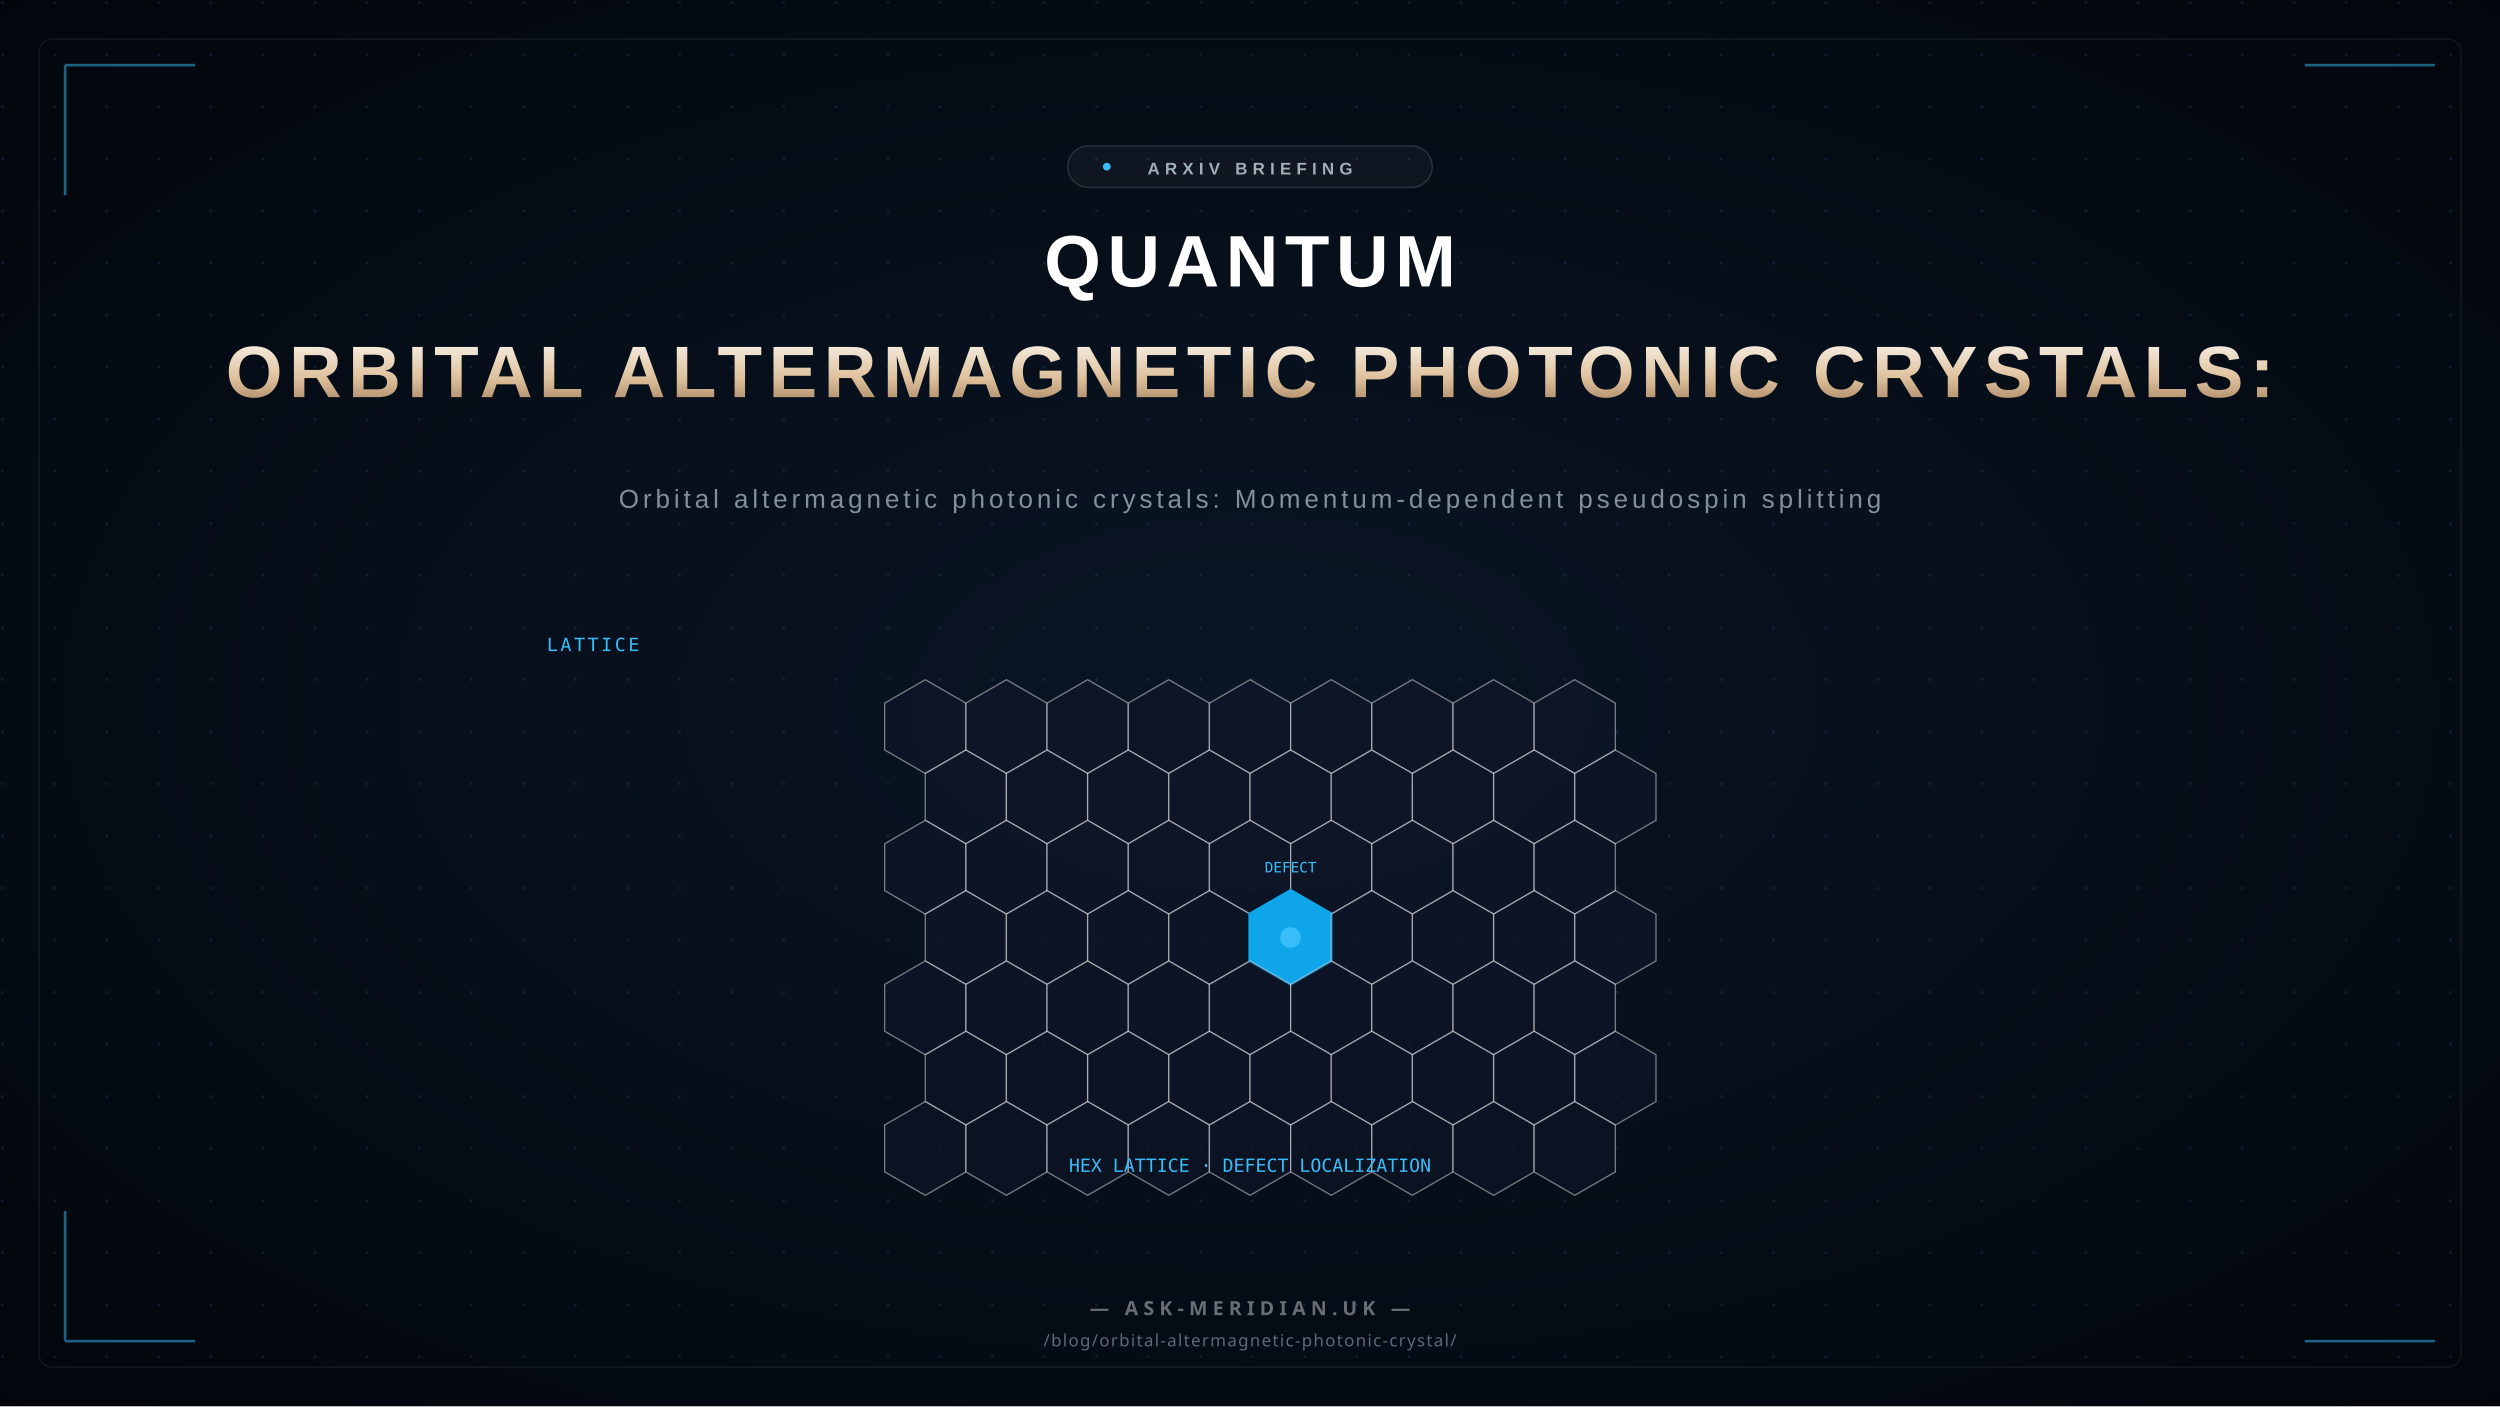
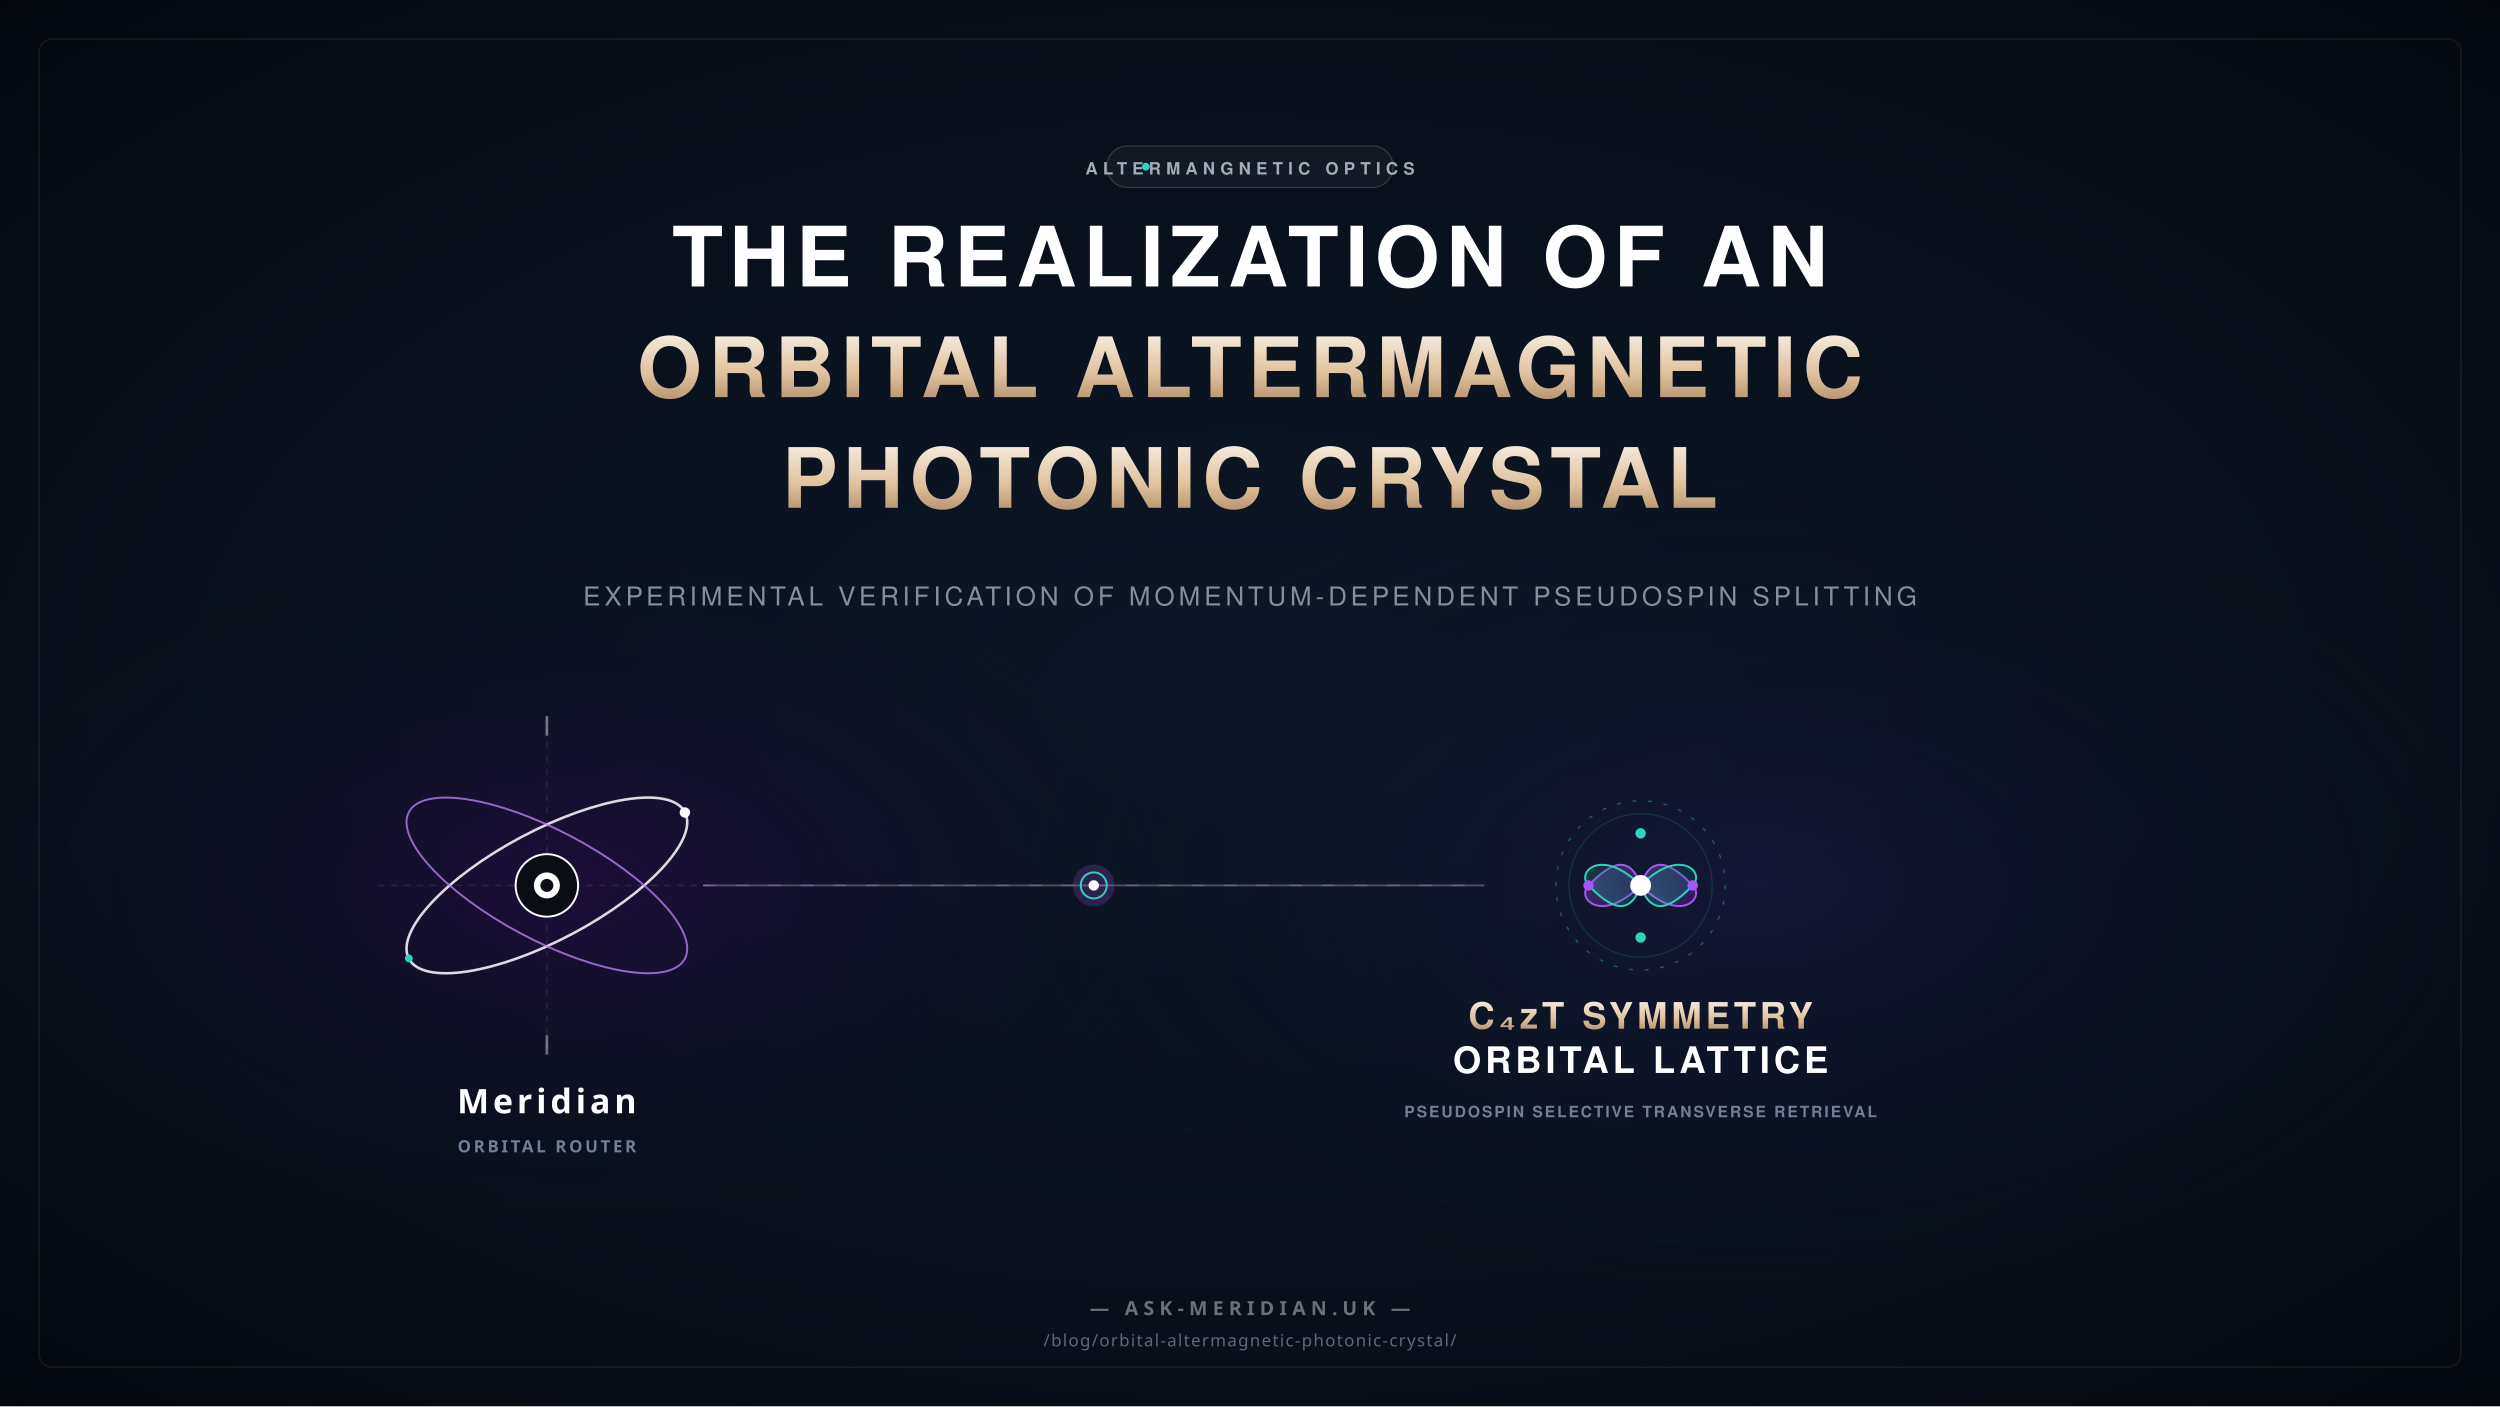
- <svg xmlns="http://www.w3.org/2000/svg" viewBox="0 0 1920 1080" width="1920" height="1080">
+ <svg xmlns="http://www.w3.org/2000/svg" viewBox="0 0 1920 1080" width="100%" height="100%">
  <defs>
    <radialGradient id="spaceGradient" cx="50%" cy="50%" r="75%">
-       <stop offset="0%" stop-color="#0a1625" />
-       <stop offset="60%" stop-color="#050c16" />
-       <stop offset="100%" stop-color="#02050a" />
+       <stop offset="0%" stop-color="#0e1726" />
+       <stop offset="60%" stop-color="#080f1a" />
+       <stop offset="100%" stop-color="#03060d" />
    </radialGradient>
+     <radialGradient id="meridianGlow" cx="23%" cy="63%" r="25%">
+       <stop offset="0%" stop-color="#3b0764" stop-opacity="0.4" />
+       <stop offset="100%" stop-color="#0a1625" stop-opacity="0" />
+     </radialGradient>
+     <radialGradient id="quantumGlow" cx="70%" cy="63%" r="30%">
+       <stop offset="0%" stop-color="#1e1b4b" stop-opacity="0.5" />
+       <stop offset="100%" stop-color="#0a1625" stop-opacity="0" />
+     </radialGradient>
+     <linearGradient id="purpleGradient" x1="0%" y1="0%" x2="100%" y2="100%">
+       <stop offset="0%" stop-color="#c084fc" />
+       <stop offset="50%" stop-color="#a855f7" />
+       <stop offset="100%" stop-color="#7e22ce" />
+     </linearGradient>
+     <linearGradient id="tealGradient" x1="0%" y1="100%" x2="100%" y2="0%">
+       <stop offset="0%" stop-color="#2dd4bf" />
+       <stop offset="50%" stop-color="#0d9488" />
+       <stop offset="100%" stop-color="#115e59" />
+     </linearGradient>
    <linearGradient id="goldText" x1="0%" y1="0%" x2="0%" y2="100%">
      <stop offset="0%" stop-color="#f3e9dc" />
      <stop offset="60%" stop-color="#dfc29e" />
      <stop offset="100%" stop-color="#b89773" />
    </linearGradient>
-     <linearGradient id="accentGrad" x1="0%" y1="0%" x2="100%" y2="0%">
-       <stop offset="0%" stop-color="#38bdf8" stop-opacity="0" />
-       <stop offset="50%" stop-color="#38bdf8" stop-opacity="0.95" />
-       <stop offset="100%" stop-color="#38bdf8" stop-opacity="0" />
-     </linearGradient>
-     <linearGradient id="spectrumGrad" x1="0%" y1="0%" x2="100%" y2="0%">
-       <stop offset="0%" stop-color="#ef4444" />
-       <stop offset="20%" stop-color="#f59e0b" />
-       <stop offset="40%" stop-color="#10b981" />
-       <stop offset="60%" stop-color="#3b82f6" />
-       <stop offset="80%" stop-color="#8b5cf6" />
-       <stop offset="100%" stop-color="#ec4899" />
-     </linearGradient>
-     <pattern id="dotPattern" width="40" height="40" patternUnits="userSpaceOnUse">
-       <circle cx="2" cy="2" r="1" fill="#58a6ff" fill-opacity="0.15" />
-     </pattern>
-     <filter id="glow">
-       <feGaussianBlur stdDeviation="3" result="b" />
-       <feMerge>
-         <feMergeNode in="b" />
-         <feMergeNode in="SourceGraphic" />
-       </feMerge>
-     </filter>
  </defs>
  <rect width="1920" height="1080" fill="url(#spaceGradient)" />
-   <rect width="1920" height="1080" fill="url(#dotPattern)" />
+   <rect width="1920" height="1080" fill="url(#meridianGlow)" />
+   <rect width="1920" height="1080" fill="url(#quantumGlow)" />
  <rect x="30" y="30" width="1860" height="1020" rx="10" fill="none" stroke="#ffffff" stroke-width="1" opacity="0.08" />
-   <g transform="translate(960, 220)" text-anchor="middle" font-family="Arial, sans-serif">
+   <g transform="translate(960, 220)" text-anchor="middle" font-family="'Helvetica Neue', Helvetica, Arial, sans-serif">
    <g transform="translate(0, -90)">
-       <rect x="-140" y="-18" width="280" height="32" rx="16" fill="#ffffff" fill-opacity="0.04" stroke="#ffffff" stroke-opacity="0.15" stroke-width="1" />
-       <circle cx="-110" cy="-2" r="3" fill="#38bdf8" />
-       <text y="4" font-size="13" font-weight="bold" fill="#a0afb7" letter-spacing="4">ARXIV BRIEFING</text>
+       <rect x="-110" y="-18" width="220" height="32" rx="16" fill="#ffffff" fill-opacity="0.04" stroke="#ffffff" stroke-opacity="0.15" stroke-width="1" />
+       <circle cx="-80" cy="-2" r="3" fill="#2dd4bf" />
+       <text y="4" font-size="13" font-weight="bold" fill="#a0afb7" letter-spacing="4">ALTERMANGNETIC OPTICS</text>
    </g>
-     <text font-size="56" font-weight="800" fill="#ffffff" letter-spacing="5">QUANTUM</text>
-     <text y="85" font-size="56" font-weight="800" fill="url(#goldText)" letter-spacing="5">ORBITAL ALTERMAGNETIC PHOTONIC CRYSTALS:</text>
-     <text y="170" font-size="20" font-weight="500" fill="#a0afb7" letter-spacing="3" opacity="0.8">Orbital altermagnetic photonic crystals: Momentum-dependent pseudospin splitting</text>
+     <text font-size="64" font-weight="800" fill="#ffffff" letter-spacing="5">THE REALIZATION OF AN</text>
+     <text y="85" font-size="64" font-weight="800" fill="url(#goldText)" letter-spacing="5">ORBITAL ALTERMAGNETIC</text>
+     <text y="170" font-size="64" font-weight="800" fill="url(#goldText)" letter-spacing="5">PHOTONIC CRYSTAL</text>
+     <text y="245" font-size="20" font-weight="500" fill="#a0afb7" letter-spacing="3" opacity="0.8">EXPERIMENTAL VERIFICATION OF MOMENTUM-DEPENDENT PSEUDOSPIN SPLITTING</text>
  </g>
-   <g transform="translate(960, 720)">
-     <text x="-540" y="-220" font-family="monospace" font-size="14" fill="#38bdf8" letter-spacing="2">LATTICE</text>
-     <polygon points="-218.2,-144.0 -249.4,-126.0 -280.6,-144.0 -280.6,-180.0 -249.4,-198.0 -218.2,-180.0" fill="rgba(15,23,42,0.6)" stroke="#ffffff" stroke-opacity="0.45" stroke-width="1" />
-     <polygon points="-155.9,-144.0 -187.1,-126.0 -218.2,-144.0 -218.2,-180.0 -187.1,-198.0 -155.9,-180.0" fill="rgba(15,23,42,0.6)" stroke="#ffffff" stroke-opacity="0.45" stroke-width="1" />
-     <polygon points="-93.5,-144.0 -124.7,-126.0 -155.9,-144.0 -155.9,-180.0 -124.7,-198.0 -93.5,-180.0" fill="rgba(15,23,42,0.6)" stroke="#ffffff" stroke-opacity="0.45" stroke-width="1" />
-     <polygon points="-31.2,-144.0 -62.4,-126.0 -93.5,-144.0 -93.5,-180.0 -62.4,-198.0 -31.2,-180.0" fill="rgba(15,23,42,0.6)" stroke="#ffffff" stroke-opacity="0.45" stroke-width="1" />
-     <polygon points="31.2,-144.0 0.0,-126.0 -31.2,-144.0 -31.2,-180.0 -0.0,-198.0 31.2,-180.0" fill="rgba(15,23,42,0.6)" stroke="#ffffff" stroke-opacity="0.45" stroke-width="1" />
-     <polygon points="93.5,-144.0 62.4,-126.0 31.2,-144.0 31.2,-180.0 62.4,-198.0 93.5,-180.0" fill="rgba(15,23,42,0.6)" stroke="#ffffff" stroke-opacity="0.45" stroke-width="1" />
-     <polygon points="155.9,-144.0 124.7,-126.0 93.5,-144.0 93.5,-180.0 124.7,-198.0 155.9,-180.0" fill="rgba(15,23,42,0.6)" stroke="#ffffff" stroke-opacity="0.45" stroke-width="1" />
-     <polygon points="218.2,-144.0 187.1,-126.0 155.9,-144.0 155.9,-180.0 187.1,-198.0 218.2,-180.0" fill="rgba(15,23,42,0.6)" stroke="#ffffff" stroke-opacity="0.45" stroke-width="1" />
-     <polygon points="280.6,-144.0 249.4,-126.0 218.2,-144.0 218.2,-180.0 249.4,-198.0 280.6,-180.0" fill="rgba(15,23,42,0.6)" stroke="#ffffff" stroke-opacity="0.45" stroke-width="1" />
-     <polygon points="-187.1,-90.0 -218.2,-72.0 -249.4,-90.0 -249.4,-126.0 -218.2,-144.0 -187.1,-126.0" fill="rgba(15,23,42,0.6)" stroke="#ffffff" stroke-opacity="0.45" stroke-width="1" />
-     <polygon points="-124.7,-90.0 -155.9,-72.0 -187.1,-90.0 -187.1,-126.0 -155.9,-144.0 -124.7,-126.0" fill="rgba(15,23,42,0.6)" stroke="#ffffff" stroke-opacity="0.45" stroke-width="1" />
-     <polygon points="-62.4,-90.0 -93.5,-72.0 -124.7,-90.0 -124.7,-126.0 -93.5,-144.0 -62.4,-126.0" fill="rgba(15,23,42,0.6)" stroke="#ffffff" stroke-opacity="0.45" stroke-width="1" />
-     <polygon points="0.0,-90.0 -31.2,-72.0 -62.4,-90.0 -62.4,-126.0 -31.2,-144.0 -0.0,-126.0" fill="rgba(15,23,42,0.6)" stroke="#ffffff" stroke-opacity="0.45" stroke-width="1" />
-     <polygon points="62.4,-90.0 31.2,-72.0 0.0,-90.0 -0.0,-126.0 31.2,-144.0 62.4,-126.0" fill="rgba(15,23,42,0.6)" stroke="#ffffff" stroke-opacity="0.45" stroke-width="1" />
-     <polygon points="124.7,-90.0 93.5,-72.0 62.4,-90.0 62.4,-126.0 93.5,-144.0 124.7,-126.0" fill="rgba(15,23,42,0.6)" stroke="#ffffff" stroke-opacity="0.45" stroke-width="1" />
-     <polygon points="187.1,-90.0 155.9,-72.0 124.7,-90.0 124.7,-126.0 155.9,-144.0 187.1,-126.0" fill="rgba(15,23,42,0.6)" stroke="#ffffff" stroke-opacity="0.45" stroke-width="1" />
-     <polygon points="249.4,-90.0 218.2,-72.0 187.1,-90.0 187.1,-126.0 218.2,-144.0 249.4,-126.0" fill="rgba(15,23,42,0.6)" stroke="#ffffff" stroke-opacity="0.45" stroke-width="1" />
-     <polygon points="311.8,-90.0 280.6,-72.0 249.4,-90.0 249.4,-126.0 280.6,-144.0 311.8,-126.0" fill="rgba(15,23,42,0.6)" stroke="#ffffff" stroke-opacity="0.45" stroke-width="1" />
-     <polygon points="-218.2,-36.0 -249.4,-18.0 -280.6,-36.0 -280.6,-72.0 -249.4,-90.0 -218.2,-72.0" fill="rgba(15,23,42,0.6)" stroke="#ffffff" stroke-opacity="0.45" stroke-width="1" />
-     <polygon points="-155.9,-36.0 -187.1,-18.0 -218.2,-36.0 -218.2,-72.0 -187.1,-90.0 -155.9,-72.0" fill="rgba(15,23,42,0.6)" stroke="#ffffff" stroke-opacity="0.45" stroke-width="1" />
-     <polygon points="-93.5,-36.0 -124.7,-18.0 -155.9,-36.0 -155.9,-72.0 -124.7,-90.0 -93.5,-72.0" fill="rgba(15,23,42,0.6)" stroke="#ffffff" stroke-opacity="0.45" stroke-width="1" />
-     <polygon points="-31.2,-36.0 -62.4,-18.0 -93.5,-36.0 -93.5,-72.0 -62.4,-90.0 -31.2,-72.0" fill="rgba(15,23,42,0.6)" stroke="#ffffff" stroke-opacity="0.45" stroke-width="1" />
-     <polygon points="31.2,-36.0 0.0,-18.0 -31.2,-36.0 -31.2,-72.0 -0.0,-90.0 31.2,-72.0" fill="rgba(15,23,42,0.6)" stroke="#ffffff" stroke-opacity="0.45" stroke-width="1" />
-     <polygon points="93.5,-36.0 62.4,-18.0 31.2,-36.0 31.2,-72.0 62.4,-90.0 93.5,-72.0" fill="rgba(15,23,42,0.6)" stroke="#ffffff" stroke-opacity="0.45" stroke-width="1" />
-     <polygon points="155.9,-36.0 124.7,-18.0 93.5,-36.0 93.5,-72.0 124.7,-90.0 155.9,-72.0" fill="rgba(15,23,42,0.6)" stroke="#ffffff" stroke-opacity="0.45" stroke-width="1" />
-     <polygon points="218.2,-36.0 187.1,-18.0 155.9,-36.0 155.9,-72.0 187.1,-90.0 218.2,-72.0" fill="rgba(15,23,42,0.6)" stroke="#ffffff" stroke-opacity="0.45" stroke-width="1" />
-     <polygon points="280.6,-36.0 249.4,-18.0 218.2,-36.0 218.2,-72.0 249.4,-90.0 280.6,-72.0" fill="rgba(15,23,42,0.6)" stroke="#ffffff" stroke-opacity="0.45" stroke-width="1" />
-     <polygon points="-187.1,18.0 -218.2,36.0 -249.4,18.0 -249.4,-18.0 -218.2,-36.0 -187.1,-18.0" fill="rgba(15,23,42,0.6)" stroke="#ffffff" stroke-opacity="0.45" stroke-width="1" />
-     <polygon points="-124.7,18.0 -155.9,36.0 -187.1,18.0 -187.1,-18.0 -155.9,-36.0 -124.7,-18.0" fill="rgba(15,23,42,0.6)" stroke="#ffffff" stroke-opacity="0.45" stroke-width="1" />
-     <polygon points="-62.4,18.0 -93.5,36.0 -124.7,18.0 -124.7,-18.0 -93.5,-36.0 -62.4,-18.0" fill="rgba(15,23,42,0.6)" stroke="#ffffff" stroke-opacity="0.45" stroke-width="1" />
-     <polygon points="0.0,18.0 -31.2,36.0 -62.4,18.0 -62.4,-18.0 -31.2,-36.0 -0.0,-18.0" fill="rgba(15,23,42,0.6)" stroke="#ffffff" stroke-opacity="0.45" stroke-width="1" />
-     <polygon points="62.4,18.0 31.2,36.0 0.0,18.0 -0.0,-18.0 31.2,-36.0 62.4,-18.0" fill="#0ea5e9" stroke="#0ea5e9" stroke-opacity="1" stroke-width="2.5" />
-     <circle cx="31.177" cy="0" r="8" fill="#38bdf8" />
-     <text x="31.177" y="-50" font-family="monospace" font-size="11" fill="#38bdf8" text-anchor="middle">DEFECT</text>
-     <polygon points="124.7,18.0 93.5,36.0 62.4,18.0 62.4,-18.0 93.5,-36.0 124.7,-18.0" fill="rgba(15,23,42,0.6)" stroke="#ffffff" stroke-opacity="0.45" stroke-width="1" />
-     <polygon points="187.1,18.0 155.9,36.0 124.7,18.0 124.7,-18.0 155.9,-36.0 187.1,-18.0" fill="rgba(15,23,42,0.6)" stroke="#ffffff" stroke-opacity="0.45" stroke-width="1" />
-     <polygon points="249.4,18.0 218.2,36.0 187.1,18.0 187.1,-18.0 218.2,-36.0 249.4,-18.0" fill="rgba(15,23,42,0.6)" stroke="#ffffff" stroke-opacity="0.45" stroke-width="1" />
-     <polygon points="311.8,18.0 280.6,36.0 249.4,18.0 249.4,-18.0 280.6,-36.0 311.8,-18.0" fill="rgba(15,23,42,0.6)" stroke="#ffffff" stroke-opacity="0.45" stroke-width="1" />
-     <polygon points="-218.2,72.0 -249.4,90.0 -280.6,72.0 -280.6,36.0 -249.4,18.0 -218.2,36.0" fill="rgba(15,23,42,0.6)" stroke="#ffffff" stroke-opacity="0.45" stroke-width="1" />
-     <polygon points="-155.9,72.0 -187.1,90.0 -218.2,72.0 -218.2,36.0 -187.1,18.0 -155.9,36.0" fill="rgba(15,23,42,0.6)" stroke="#ffffff" stroke-opacity="0.45" stroke-width="1" />
-     <polygon points="-93.5,72.0 -124.7,90.0 -155.9,72.0 -155.9,36.0 -124.7,18.0 -93.5,36.0" fill="rgba(15,23,42,0.6)" stroke="#ffffff" stroke-opacity="0.45" stroke-width="1" />
-     <polygon points="-31.2,72.0 -62.4,90.0 -93.5,72.0 -93.5,36.0 -62.4,18.0 -31.2,36.0" fill="rgba(15,23,42,0.6)" stroke="#ffffff" stroke-opacity="0.45" stroke-width="1" />
-     <polygon points="31.2,72.0 0.0,90.0 -31.2,72.0 -31.2,36.0 -0.0,18.0 31.2,36.0" fill="rgba(15,23,42,0.6)" stroke="#ffffff" stroke-opacity="0.45" stroke-width="1" />
-     <polygon points="93.5,72.0 62.4,90.0 31.2,72.0 31.2,36.0 62.4,18.0 93.5,36.0" fill="rgba(15,23,42,0.6)" stroke="#ffffff" stroke-opacity="0.45" stroke-width="1" />
-     <polygon points="155.9,72.0 124.7,90.0 93.5,72.0 93.5,36.0 124.7,18.0 155.9,36.0" fill="rgba(15,23,42,0.6)" stroke="#ffffff" stroke-opacity="0.45" stroke-width="1" />
-     <polygon points="218.2,72.0 187.1,90.0 155.9,72.0 155.9,36.0 187.1,18.0 218.2,36.0" fill="rgba(15,23,42,0.6)" stroke="#ffffff" stroke-opacity="0.45" stroke-width="1" />
-     <polygon points="280.6,72.0 249.4,90.0 218.2,72.0 218.2,36.0 249.4,18.0 280.6,36.0" fill="rgba(15,23,42,0.6)" stroke="#ffffff" stroke-opacity="0.45" stroke-width="1" />
-     <polygon points="-187.1,126.0 -218.2,144.0 -249.4,126.0 -249.4,90.0 -218.2,72.0 -187.1,90.0" fill="rgba(15,23,42,0.6)" stroke="#ffffff" stroke-opacity="0.45" stroke-width="1" />
-     <polygon points="-124.7,126.0 -155.9,144.0 -187.1,126.0 -187.1,90.0 -155.9,72.0 -124.7,90.0" fill="rgba(15,23,42,0.6)" stroke="#ffffff" stroke-opacity="0.45" stroke-width="1" />
-     <polygon points="-62.4,126.0 -93.5,144.0 -124.7,126.0 -124.7,90.0 -93.5,72.0 -62.4,90.0" fill="rgba(15,23,42,0.6)" stroke="#ffffff" stroke-opacity="0.45" stroke-width="1" />
-     <polygon points="0.0,126.0 -31.2,144.0 -62.4,126.0 -62.4,90.0 -31.2,72.0 -0.0,90.0" fill="rgba(15,23,42,0.6)" stroke="#ffffff" stroke-opacity="0.45" stroke-width="1" />
-     <polygon points="62.4,126.0 31.2,144.0 0.0,126.0 -0.0,90.0 31.2,72.0 62.4,90.0" fill="rgba(15,23,42,0.6)" stroke="#ffffff" stroke-opacity="0.45" stroke-width="1" />
-     <polygon points="124.7,126.0 93.5,144.0 62.4,126.0 62.4,90.0 93.5,72.0 124.7,90.0" fill="rgba(15,23,42,0.6)" stroke="#ffffff" stroke-opacity="0.45" stroke-width="1" />
-     <polygon points="187.1,126.0 155.9,144.0 124.7,126.0 124.7,90.0 155.9,72.0 187.1,90.0" fill="rgba(15,23,42,0.6)" stroke="#ffffff" stroke-opacity="0.45" stroke-width="1" />
-     <polygon points="249.4,126.0 218.2,144.0 187.1,126.0 187.1,90.0 218.2,72.0 249.4,90.0" fill="rgba(15,23,42,0.6)" stroke="#ffffff" stroke-opacity="0.45" stroke-width="1" />
-     <polygon points="311.8,126.0 280.6,144.0 249.4,126.0 249.4,90.0 280.6,72.0 311.8,90.0" fill="rgba(15,23,42,0.6)" stroke="#ffffff" stroke-opacity="0.45" stroke-width="1" />
-     <polygon points="-218.2,180.0 -249.4,198.0 -280.6,180.0 -280.6,144.0 -249.4,126.0 -218.2,144.0" fill="rgba(15,23,42,0.6)" stroke="#ffffff" stroke-opacity="0.45" stroke-width="1" />
-     <polygon points="-155.9,180.0 -187.1,198.0 -218.2,180.0 -218.2,144.0 -187.1,126.0 -155.9,144.0" fill="rgba(15,23,42,0.6)" stroke="#ffffff" stroke-opacity="0.45" stroke-width="1" />
-     <polygon points="-93.5,180.0 -124.7,198.0 -155.9,180.0 -155.9,144.0 -124.7,126.0 -93.5,144.0" fill="rgba(15,23,42,0.6)" stroke="#ffffff" stroke-opacity="0.45" stroke-width="1" />
-     <polygon points="-31.2,180.0 -62.4,198.0 -93.5,180.0 -93.5,144.0 -62.4,126.0 -31.2,144.0" fill="rgba(15,23,42,0.6)" stroke="#ffffff" stroke-opacity="0.45" stroke-width="1" />
-     <polygon points="31.2,180.0 0.0,198.0 -31.2,180.0 -31.2,144.0 -0.0,126.0 31.2,144.0" fill="rgba(15,23,42,0.6)" stroke="#ffffff" stroke-opacity="0.45" stroke-width="1" />
-     <polygon points="93.5,180.0 62.4,198.0 31.2,180.0 31.2,144.0 62.4,126.0 93.5,144.0" fill="rgba(15,23,42,0.6)" stroke="#ffffff" stroke-opacity="0.45" stroke-width="1" />
-     <polygon points="155.9,180.0 124.7,198.0 93.5,180.0 93.5,144.0 124.7,126.0 155.9,144.0" fill="rgba(15,23,42,0.6)" stroke="#ffffff" stroke-opacity="0.45" stroke-width="1" />
-     <polygon points="218.2,180.0 187.1,198.0 155.9,180.0 155.9,144.0 187.1,126.0 218.2,144.0" fill="rgba(15,23,42,0.6)" stroke="#ffffff" stroke-opacity="0.45" stroke-width="1" />
-     <polygon points="280.6,180.0 249.4,198.0 218.2,180.0 218.2,144.0 249.4,126.0 280.6,144.0" fill="rgba(15,23,42,0.6)" stroke="#ffffff" stroke-opacity="0.45" stroke-width="1" />
-     <text x="0" y="180" font-family="monospace" font-size="14" fill="#38bdf8" text-anchor="middle">HEX LATTICE · DEFECT LOCALIZATION</text>
-   </g>
-   <g stroke="#38bdf8" stroke-width="2" fill="none" opacity="0.5">
-     <path d="M 50,50 L 150,50 M 50,50 L 50,150" />
-     <path d="M 1870,50 L 1770,50 M 1870,50 M 1870,150" />
-     <path d="M 50,1030 L 150,1030 M 50,1030 L 50,930" />
-     <path d="M 1870,1030 L 1770,1030 M 1870,1030 M 1870,930" />
+   <g id="horizontal-system">
+     <g id="connection-track">
+       <line x1="540" y1="680" x2="1140" y2="680" stroke="#ffffff" stroke-width="1.5" opacity="0.25" />
+       <line x1="540" y1="680" x2="1140" y2="680" stroke="#a855f7" stroke-width="1" stroke-dasharray="10,15" opacity="0.6" />
+       <circle cx="840" cy="680" r="16" fill="#a855f7" opacity="0.2" />
+       <circle cx="840" cy="680" r="10" fill="none" stroke="#2dd4bf" stroke-width="1.5" />
+       <circle cx="840" cy="680" r="4" fill="#ffffff" />
+     </g>
+     <g id="meridian-node" transform="translate(420, 680)">
+       <line x1="0" y1="-130" x2="0" y2="130" stroke="#ffffff" stroke-width="1" opacity="0.1" stroke-dasharray="5,5" />
+       <line x1="-130" y1="0" x2="130" y2="0" stroke="#ffffff" stroke-width="1" opacity="0.1" stroke-dasharray="5,5" />
+       <line x1="0" y1="-130" x2="0" y2="-115" stroke="#ffffff" stroke-width="2" opacity="0.4" />
+       <line x1="0" y1="115" x2="0" y2="130" stroke="#ffffff" stroke-width="2" opacity="0.4" />
+       <ellipse cx="0" cy="0" rx="120" ry="42" fill="none" stroke="#ffffff" stroke-width="2" stroke-opacity="0.85" transform="rotate(-28)" />
+       <ellipse cx="0" cy="0" rx="120" ry="42" fill="none" stroke="#c084fc" stroke-width="1.5" stroke-opacity="0.75" transform="rotate(28)" />
+       <circle cx="106" cy="-56" r="4" fill="#ffffff" />
+       <circle cx="-106" cy="56" r="3" fill="#2dd4bf" />
+       <circle cx="0" cy="0" r="24" fill="#0b0d14" stroke="#ffffff" stroke-width="1.5" />
+       <circle cx="0" cy="0" r="10" fill="#ffffff" />
+       <circle cx="0" cy="0" r="5" fill="#0b0d14" />
+       <text y="175" font-size="26" font-weight="700" fill="#ffffff" text-anchor="middle" font-family="sans-serif" letter-spacing="3">Meridian</text>
+       <text y="205" font-size="13" font-weight="600" fill="#718096" text-anchor="middle" font-family="sans-serif" letter-spacing="2">ORBITAL ROUTER</text>
+     </g>
+     <g id="crystal-node" transform="translate(1260, 680)">
+       <g id="crystal-grid" transform="translate(0, 0)">
+         <circle cx="0" cy="0" r="65" fill="none" stroke="#2dd4bf" stroke-width="1" stroke-dasharray="3,9" opacity="0.4" />
+         <circle cx="0" cy="0" r="55" fill="none" stroke="#2dd4bf" stroke-width="1" opacity="0.15" />
+         <path d="M 0 0 C 30 30, 50 10, 40 0 C 30 -10, 10 -30, 0 0" fill="url(#purpleGradient)" fill-opacity="0.25" stroke="#a855f7" stroke-width="1.5" />
+         <path d="M 0 0 C -30 30, -50 10, -40 0 C -30 -10, -10 -30, 0 0" fill="url(#purpleGradient)" fill-opacity="0.25" stroke="#a855f7" stroke-width="1.5" />
+         <path d="M 0 0 C 30 -30, 50 -10, 40 0 C 30 10, 10 30, 0 0" fill="url(#tealGradient)" fill-opacity="0.25" stroke="#2dd4bf" stroke-width="1.5" />
+         <path d="M 0 0 C -30 -30, -50 -10, -40 0 C -30 10, -10 30, 0 0" fill="url(#tealGradient)" fill-opacity="0.25" stroke="#2dd4bf" stroke-width="1.5" />
+         <circle cx="0" cy="0" r="8" fill="#ffffff" />
+         <circle cx="-40" cy="0" r="4" fill="#a855f7" />
+         <circle cx="40" cy="0" r="4" fill="#a855f7" />
+         <circle cx="0" cy="-40" r="4" fill="#2dd4bf" />
+         <circle cx="0" cy="40" r="4" fill="#2dd4bf" />
+       </g>
+       <g id="brand-text" transform="translate(0, 110)" text-anchor="middle" font-family="'Helvetica Neue', Helvetica, Arial, sans-serif">
+         <text font-size="28" font-weight="800" fill="url(#goldText)" letter-spacing="3">C₄zT SYMMETRY</text>
+         <text y="34" font-size="28" font-weight="800" fill="#ffffff" letter-spacing="3">ORBITAL LATTICE</text>
+         <text y="68" font-size="12" font-weight="600" fill="#718096" letter-spacing="1.5">PSEUDOSPIN SELECTIVE TRANSVERSE RETRIEVAL</text>
+       </g>
+     </g>
  </g>
  <g transform="translate(960, 1010)" text-anchor="middle" font-family="sans-serif">
    <text font-size="15" font-weight="bold" fill="#ffffff" fill-opacity="0.4" letter-spacing="4">— ASK-MERIDIAN.UK —</text>
    <text y="24" font-size="13" fill="#718096" fill-opacity="0.8" letter-spacing="1">/blog/orbital-altermagnetic-photonic-crystal/</text>
  </g>
</svg>
